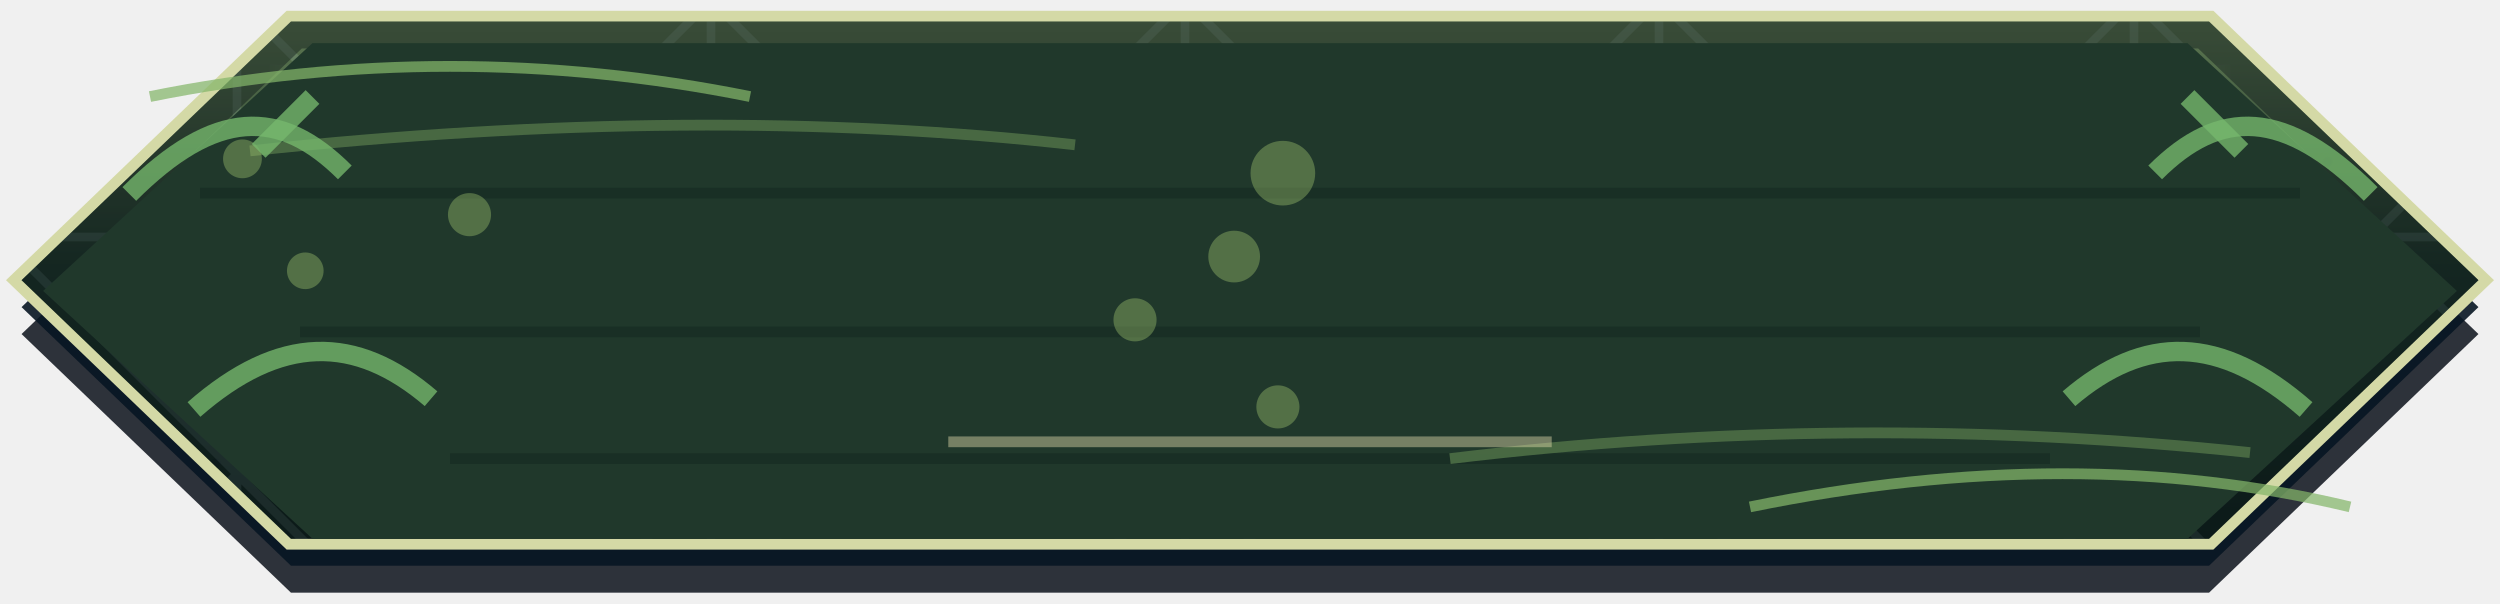
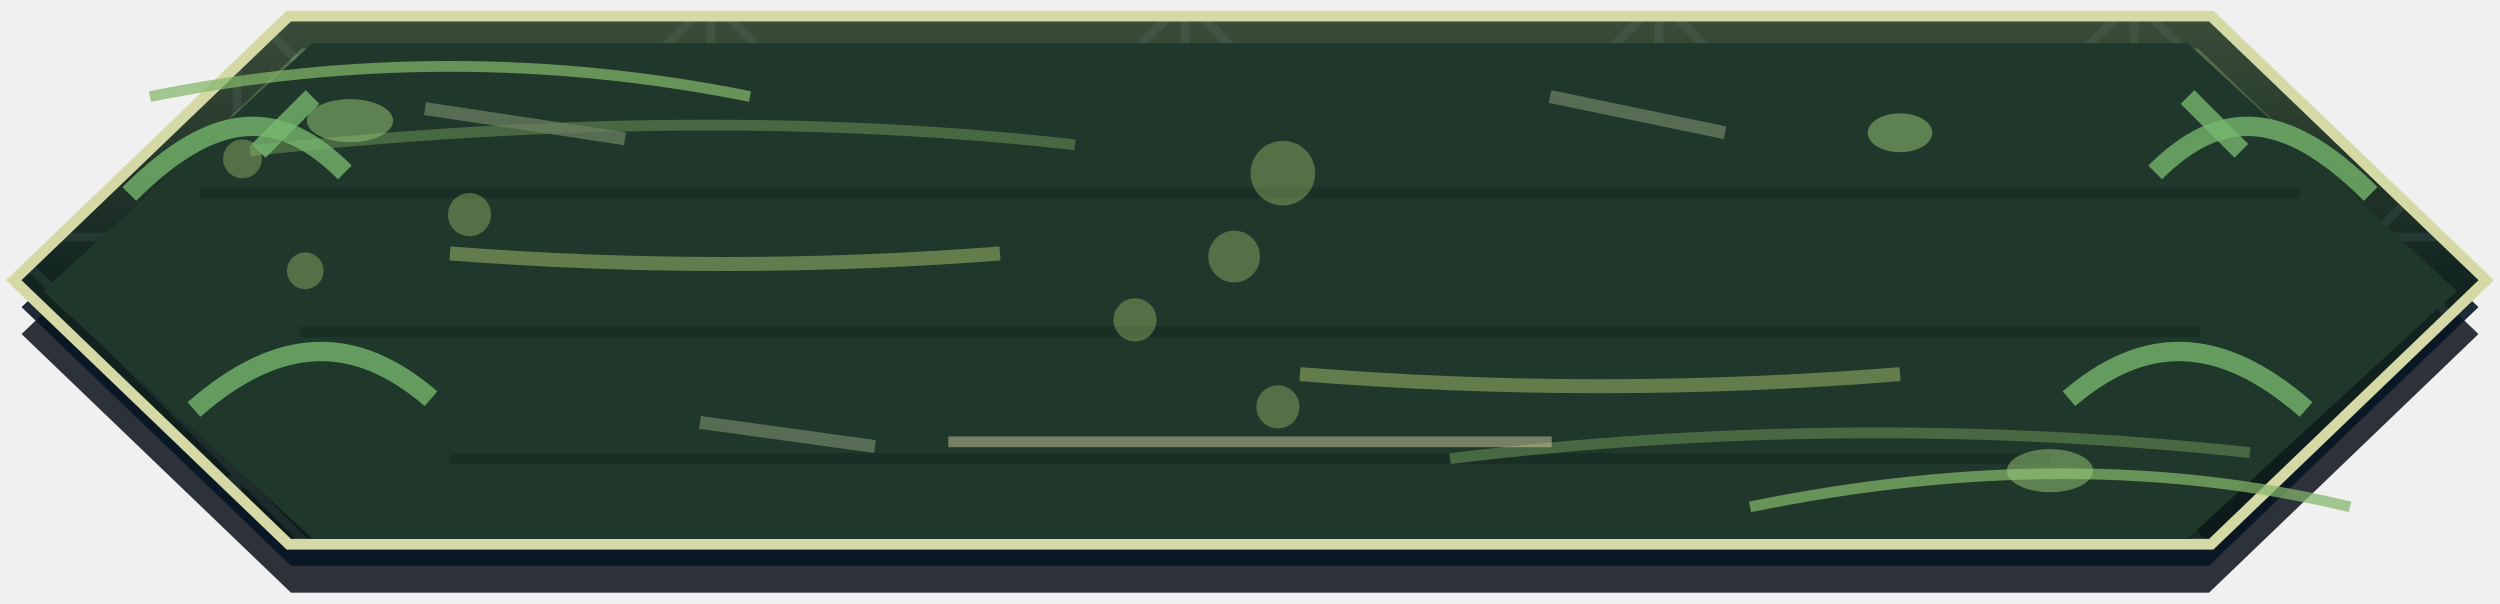
<svg xmlns="http://www.w3.org/2000/svg" width="464" height="112" viewBox="0 0 232 56" role="img" aria-label="M7 secondary-hex-button normal" data-style="m11-enchanted-forest@0.1.0" data-geometry-shape="wide-hexagon" data-corner-radius="2" data-end-cap-depth="25">
  <defs>
    <linearGradient id="m11-secondary-hex-button-232x56-normal-plate" x1="0" y1="0" x2="0" y2="1">
      <stop offset="0" stop-color="#5C7650" />
      <stop offset=".48" stop-color="#20382B" />
      <stop offset="1" stop-color="#13251E" />
    </linearGradient>
    <linearGradient id="m11-secondary-hex-button-232x56-normal-primary" x1="0" y1="0" x2="0" y2="1">
      <stop offset="0" stop-color="#F1E8C8" />
      <stop offset=".45" stop-color="#66D9B2" />
      <stop offset="1" stop-color="#2A856F" />
    </linearGradient>
    <linearGradient id="m11-secondary-hex-button-232x56-normal-energy" x1="0" y1="0" x2="1" y2="0">
      <stop offset="0" stop-color="#B8E0A5" stop-opacity="0" />
      <stop offset=".5" stop-color="#B8E0A5" stop-opacity=".86" />
      <stop offset="1" stop-color="#B8E0A5" stop-opacity="0" />
    </linearGradient>
    <pattern id="m11-secondary-hex-button-232x56-normal-grain" width="28" height="28" patternUnits="userSpaceOnUse">
      <circle cx="5" cy="7" r=".6" fill="#FFFFFF" fill-opacity=".12" />
      <circle cx="20" cy="15" r=".45" fill="#061321" fill-opacity=".2" />
    </pattern>
    <pattern id="m11-secondary-hex-button-232x56-normal-plate-pattern" width="44" height="44" patternUnits="userSpaceOnUse">
      <path d="M0 22H44M22 0V44M0 22L22 0 44 22 22 44Z" fill="none" stroke="#D8FBFF" stroke-opacity=".12" stroke-width=".8" />
    </pattern>
    <mask id="m11-secondary-hex-button-232x56-normal-mask">
      <path d="M27 2H205L230 26L205 50H27L2 26Z" fill="white" />
    </mask>
  </defs>
  <g opacity="1">
    <g id="m11-secondary-hex-button-232x56-normal-outer-shadow" data-layer="outer-shadow" transform="translate(0 5)">
      <path d="M27 2H205L230 26L205 50H27L2 26Z" fill="#020812" opacity=".82" />
    </g>
    <g id="m11-secondary-hex-button-232x56-normal-connected-depth" data-layer="connected-depth" transform="translate(0 2.5)">
      <path d="M27 2H205L230 26L205 50H27L2 26Z" fill="#071522" opacity=".9" />
    </g>
    <g id="m11-secondary-hex-button-232x56-normal-outer-frame" data-layer="outer-frame">
      <path d="M27 2H205L230 26L205 50H27L2 26Z" fill="#071421" stroke="#D4D9A6" stroke-width="2" stroke-linejoin="miter" />
    </g>
    <g id="m11-secondary-hex-button-232x56-normal-inner-plate-fill" data-layer="inner-plate-fill">
      <path d="M27 2H205L230 26L205 50H27L2 26Z" fill="url(#m11-secondary-hex-button-232x56-normal-plate)" />
    </g>
    <g id="m11-secondary-hex-button-232x56-normal-surface-grain" data-layer="surface-grain" data-material-source="m8-ice-grain" mask="url(#m11-secondary-hex-button-232x56-normal-mask)">
      <rect width="232" height="56" fill="url(#m11-secondary-hex-button-232x56-normal-grain)" />
    </g>
    <g id="m11-secondary-hex-button-232x56-normal-surface-pattern" data-layer="surface-pattern" data-material-source="m8-crystal-facet-pattern" mask="url(#m11-secondary-hex-button-232x56-normal-mask)">
      <rect width="232" height="56" fill="url(#m11-secondary-hex-button-232x56-normal-plate-pattern)" />
    </g>
    <g id="m11-secondary-hex-button-232x56-normal-side-bevel-shade" data-layer="side-bevel-shade" mask="url(#m11-secondary-hex-button-232x56-normal-mask)">
      <path d="M27 2H205L230 26L205 50H27L2 26Z" fill="none" stroke="#020812" stroke-opacity=".38" stroke-width="5" />
    </g>
    <g id="m11-secondary-hex-button-232x56-normal-top-bevel-highlight" data-layer="top-bevel-highlight" mask="url(#m11-secondary-hex-button-232x56-normal-mask)">
      <path d="M35 8H197" stroke="#FFFFFF" stroke-opacity=".55" stroke-width="3" stroke-linecap="square" />
    </g>
    <g id="m11-secondary-hex-button-232x56-normal-cold-edge-accent" data-layer="cold-edge-accent" data-material-source="m8-cold-edge-accent" mask="url(#m11-secondary-hex-button-232x56-normal-mask)">
      <rect x="25" y="6" width="182" height="8" fill="url(#m11-secondary-hex-button-232x56-normal-energy)" />
    </g>
    <g id="m11-secondary-hex-button-232x56-normal-ornament-decal" data-layer="ornament-decal" data-material-source="m7-ornament-marks" mask="url(#m11-secondary-hex-button-232x56-normal-mask)">
      <path d="M33 43h16M183 43h16" stroke="#E6FCFF" stroke-opacity=".5" stroke-width="2" />
    </g>
    <g id="m11-secondary-hex-button-material-stack" data-layer="forest-material-stack" data-material-families="weathered-stone,dark-wood,moss-lichen">
      <path d="M29 4H203L228 27L203 50H29L4 27Z" fill="#20382B" />
      <path d="M18.56 17.92H213.44M27.84 30.8H204.16M41.76 42.56H190.24" stroke="#182E24" stroke-width="1" stroke-opacity=".82" />
      <path d="M23.2 14Q64.96 9.52 99.76 13.44M134.56 42.56Q171.68 38.08 208.8 42" fill="none" stroke="#4D6E45" stroke-width="1" stroke-opacity=".9" />
      <path d="M13.92 8.96Q41.76 3.36 69.6 8.96M162.4 47.04Q192.56 40.88 218.08 47.04" fill="none" stroke="#84B66A" stroke-width="1" stroke-opacity=".72" />
    </g>
+     <g id="m11-secondary-hex-button-material-detail" data-layer="forest-material-detail" data-material-channels="stone-chips,wood-grain,moss-mask">
+       <path d="M39.44 10.08l18.56 2.8M143.84 8.96l16.24 3.36M64.96 39.2l16.24 2.24" stroke="#6B8063" stroke-width="1.2" stroke-opacity=".72" />
+       <path d="M41.76 23.52q25.52 1.96 51.04 0M120.64 34.72q27.84 2.24 55.68 0" fill="none" stroke="#789356" stroke-width="1.3" stroke-opacity=".75" />
+       <g fill="#9BCB78" fill-opacity=".5">
+         <ellipse cx="32.48" cy="11.2" rx="4" ry="2" />
+         <ellipse cx="190.24" cy="43.68" rx="4" ry="2" />
+         <ellipse cx="176.32" cy="12.32" rx="3" ry="1.8" />
+       </g>
+     </g>
    <g id="m11-secondary-hex-button-moss-variation" data-layer="forest-variation" data-variation-seed="51731" data-variation-baseline="false" fill="#A6CC72" fill-opacity=".38">
      <circle cx="119.05" cy="16.07" r="3.0" />
      <circle cx="114.53" cy="23.81" r="2.4" />
      <circle cx="22.50" cy="14.74" r="1.8" />
      <circle cx="43.57" cy="19.92" r="2.0" />
      <circle cx="105.33" cy="29.68" r="2.0" />
      <circle cx="118.59" cy="37.76" r="2.0" />
      <circle cx="28.33" cy="25.13" r="1.7" />
    </g>
    <g id="m11-secondary-hex-button-leaf-vine-ornament" data-layer="forest-ornament" data-ornament="leaf-vine" data-ornament-count="4" fill="none" stroke="#76B86D" stroke-opacity=".78" stroke-width="1.8">
      <path d="M12 18c8-8 14-8 20-2M220 18c-8-8-14-8-20-2M18 38c8-7 15-7 22-1M214 38c-8-7-15-7-22-1" />
      <path d="M24 14l5-5M208 14l-5-5" />
    </g>
    <g id="m11-secondary-hex-button-parchment-typography" data-layer="forest-typography" data-typography-preset="m11-parchment-sage-action" data-semantic-text="required">
      <path d="M88 41h56" stroke="#EDE3B4" stroke-opacity=".42" />
    </g>
    <g id="m11-enchanted-forest-secondary-hex-button-content" data-layer="content" data-slot="editable-secondary-hex-button-content" data-safe-x="39" data-safe-y="8" data-safe-width="154" data-safe-height="38" />
  </g>
</svg>
